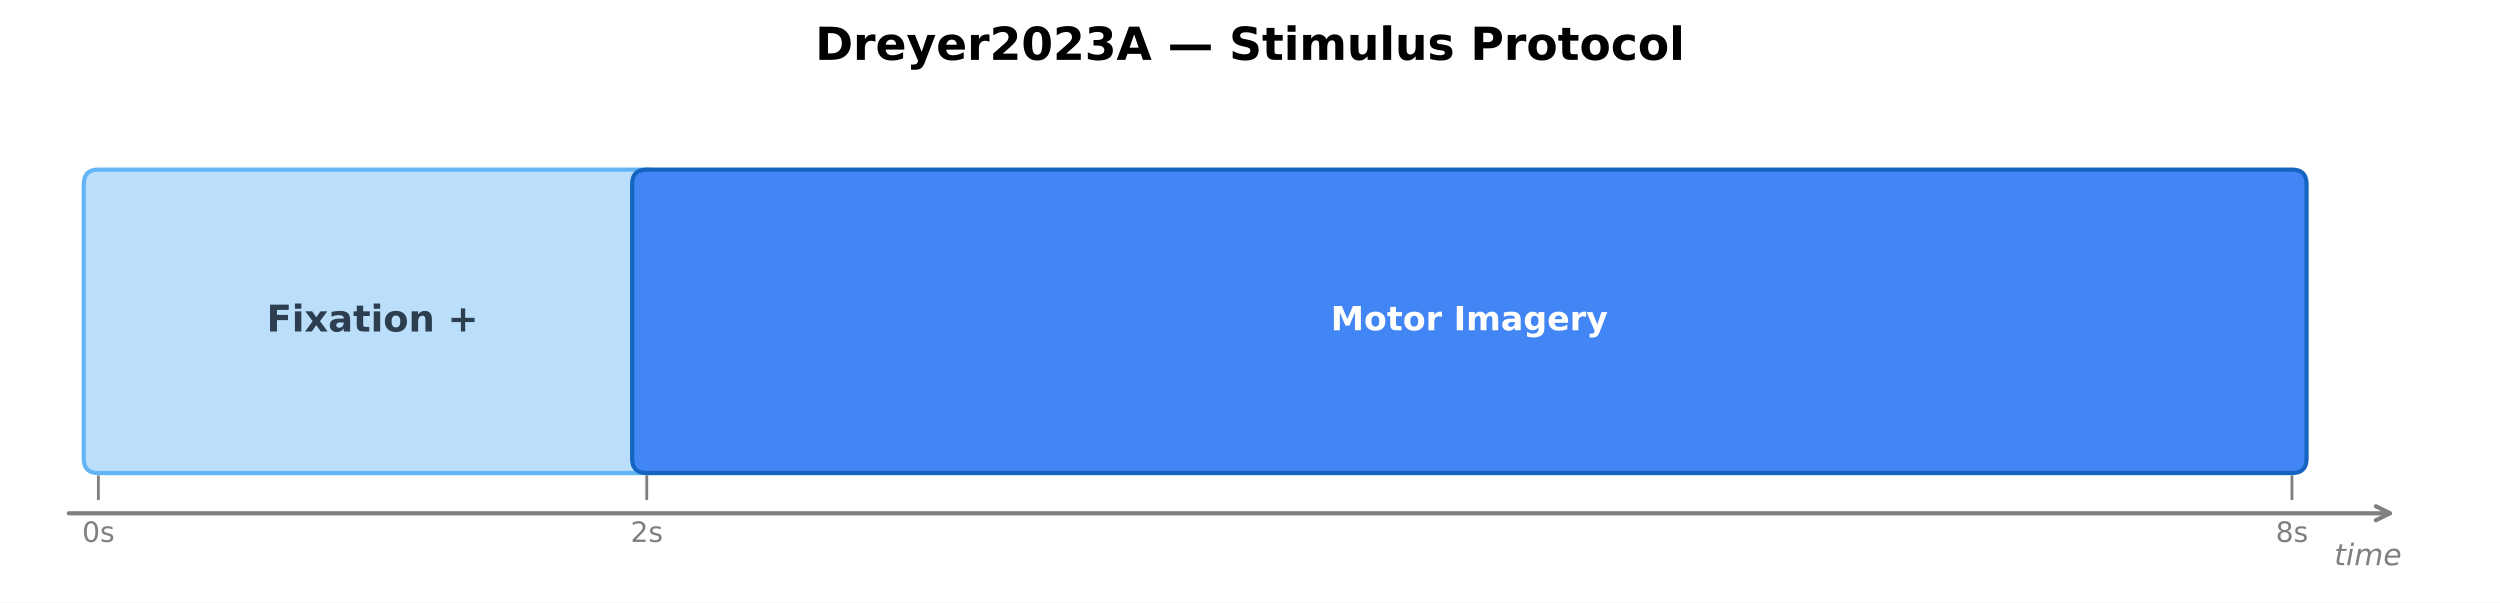
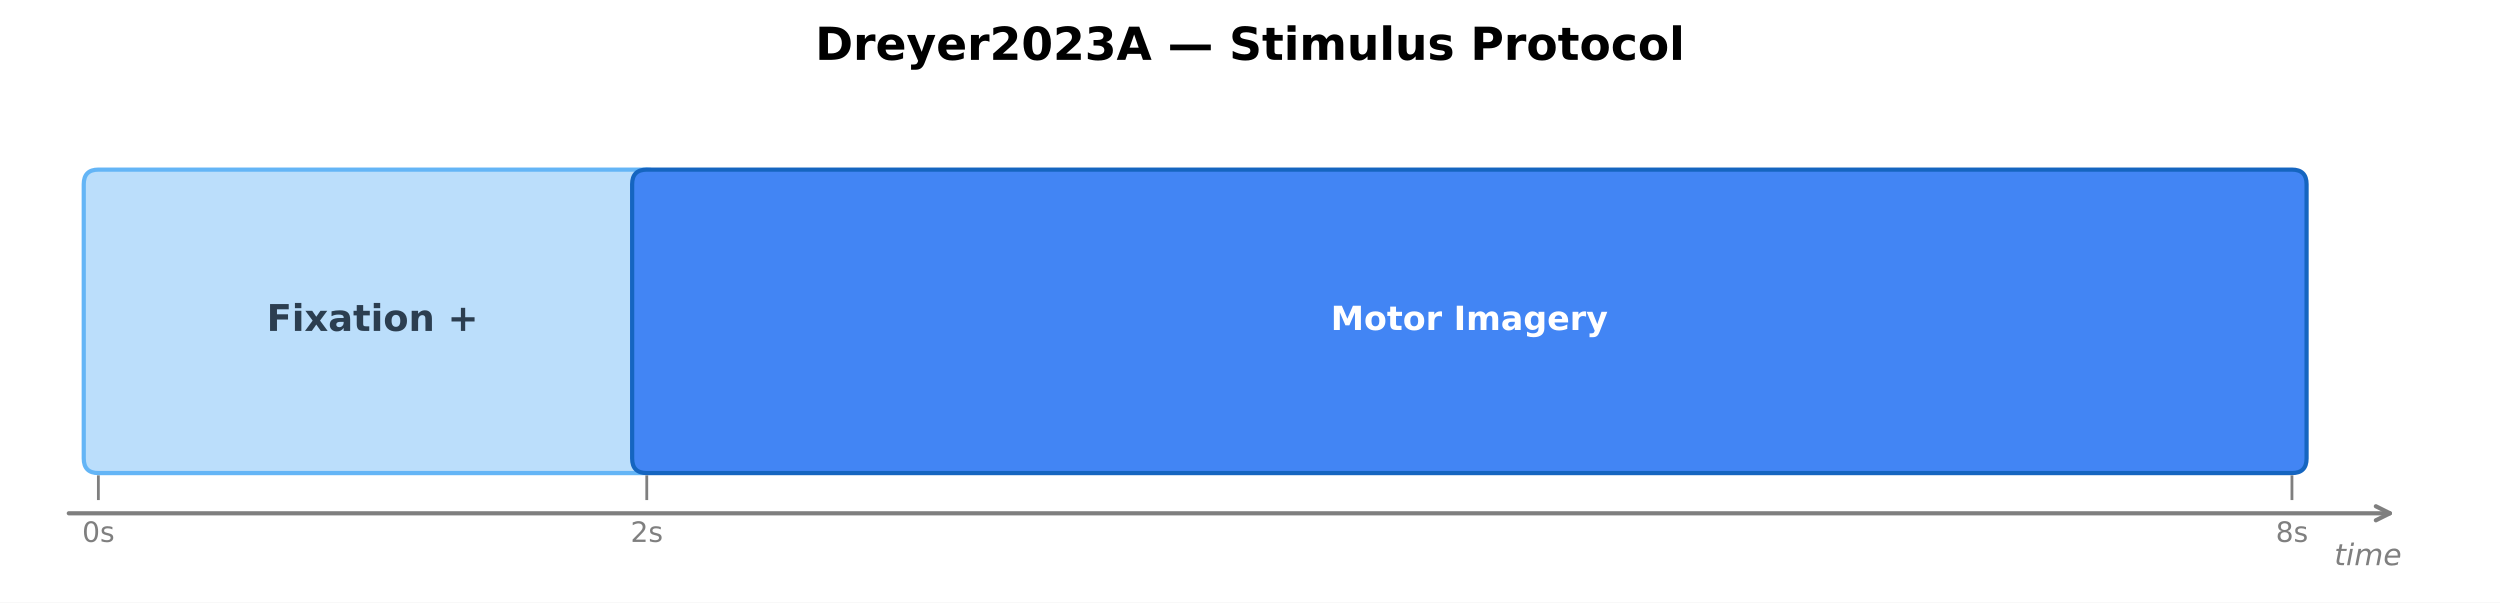
<svg xmlns="http://www.w3.org/2000/svg" xmlns:xlink="http://www.w3.org/1999/xlink" width="712.8pt" height="171.788pt" viewBox="0 0 712.8 171.788" version="1.1">
  <defs>
    <style type="text/css">*{stroke-linejoin: round; stroke-linecap: butt}</style>
  </defs>
  <g id="figure_1">
    <g id="patch_1">
      <path d="M 0 171.788  L 712.8 171.788  L 712.8 0  L 0 0  z " style="fill: #ffffff" />
    </g>
    <g id="axes_1">
      <g id="patch_2">
-         <path d="M 28.048 134.88  L 184.406 134.88  Q 188.576 134.88 188.576 130.711  L 188.576 52.532  Q 188.576 48.362 184.406 48.362  L 28.048 48.362  Q 23.878 48.362 23.878 52.532  L 23.878 130.711  Q 23.878 134.88 28.048 134.88  z " clip-path="url(#pec05065bab)" style="fill: #bbdefb; stroke: #64b5f6; stroke-width: 1.2" />
+         <path d="M 28.048 134.88  L 184.406 134.88  Q 188.576 134.88 188.576 130.711  L 188.576 52.532  Q 188.576 48.362 184.406 48.362  L 28.048 48.362  Q 23.878 48.362 23.878 52.532  L 23.878 130.711  Q 23.878 134.88 28.048 134.88  z " clip-path="url(#p94ac17ec4d)" style="fill: #bbdefb; stroke: #64b5f6; stroke-width: 1.2" />
      </g>
      <g id="patch_3">
-         <path d="M 184.406 134.88  L 653.481 134.88  Q 657.65 134.88 657.65 130.711  L 657.65 52.532  Q 657.65 48.362 653.481 48.362  L 184.406 48.362  Q 180.236 48.362 180.236 52.532  L 180.236 130.711  Q 180.236 134.88 184.406 134.88  z " clip-path="url(#pec05065bab)" style="fill: #4285f4; stroke: #1565c0; stroke-width: 1.2" />
+         <path d="M 184.406 134.88  L 653.481 134.88  Q 657.65 134.88 657.65 130.711  L 657.65 52.532  Q 657.65 48.362 653.481 48.362  L 184.406 48.362  Q 180.236 48.362 180.236 52.532  L 180.236 130.711  Q 180.236 134.88 184.406 134.88  z " clip-path="url(#p94ac17ec4d)" style="fill: #4285f4; stroke: #1565c0; stroke-width: 1.2" />
      </g>
      <g id="line2d_1">
-         <path d="M 28.048 135.923  L 28.048 142.177  " clip-path="url(#pec05065bab)" style="fill: none; stroke: #7f7f7f; stroke-width: 0.8; stroke-linecap: square" />
+         <path d="M 28.048 135.923  L 28.048 142.177  " clip-path="url(#p94ac17ec4d)" style="fill: none; stroke: #7f7f7f; stroke-width: 0.8; stroke-linecap: square" />
      </g>
      <g id="line2d_2">
-         <path d="M 184.406 135.923  L 184.406 142.177  " clip-path="url(#pec05065bab)" style="fill: none; stroke: #7f7f7f; stroke-width: 0.8; stroke-linecap: square" />
+         <path d="M 184.406 135.923  L 184.406 142.177  " clip-path="url(#p94ac17ec4d)" style="fill: none; stroke: #7f7f7f; stroke-width: 0.8; stroke-linecap: square" />
      </g>
      <g id="line2d_3">
-         <path d="M 653.481 135.923  L 653.481 142.177  " clip-path="url(#pec05065bab)" style="fill: none; stroke: #7f7f7f; stroke-width: 0.8; stroke-linecap: square" />
+         <path d="M 653.481 135.923  L 653.481 142.177  " clip-path="url(#p94ac17ec4d)" style="fill: none; stroke: #7f7f7f; stroke-width: 0.8; stroke-linecap: square" />
      </g>
      <g id="text_1">
-         <g clip-path="url(#pec05065bab)">
-           <g style="fill: #2c3e50" transform="translate(76.03116 94.5186) scale(0.105 -0.105)">
+         <g clip-path="url(#p94ac17ec4d)">
+           <g style="fill: #2c3e50" transform="translate(76.03116 94.3492) scale(0.105 -0.105)">
            <defs>
-               <path id="DejaVuSans-Bold-46" d="M 588 4666  L 3834 4666  L 3834 3756  L 1791 3756  L 1791 2888  L 3713 2888  L 3713 1978  L 1791 1978  L 1791 0  L 588 0  L 588 4666  z " transform="scale(0.015625)" />
-               <path id="DejaVuSans-Bold-69" d="M 538 3500  L 1656 3500  L 1656 0  L 538 0  L 538 3500  z M 538 4863  L 1656 4863  L 1656 3950  L 538 3950  L 538 4863  z " transform="scale(0.015625)" />
-               <path id="DejaVuSans-Bold-78" d="M 1422 1791  L 159 3500  L 1344 3500  L 2059 2463  L 2784 3500  L 3969 3500  L 2706 1797  L 4031 0  L 2847 0  L 2059 1106  L 1281 0  L 97 0  L 1422 1791  z " transform="scale(0.015625)" />
-               <path id="DejaVuSans-Bold-61" d="M 2106 1575  Q 1756 1575 1579 1456  Q 1403 1338 1403 1106  Q 1403 894 1545 773  Q 1688 653 1941 653  Q 2256 653 2472 879  Q 2688 1106 2688 1447  L 2688 1575  L 2106 1575  z M 3816 1997  L 3816 0  L 2688 0  L 2688 519  Q 2463 200 2181 54  Q 1900 -91 1497 -91  Q 953 -91 614 226  Q 275 544 275 1050  Q 275 1666 698 1953  Q 1122 2241 2028 2241  L 2688 2241  L 2688 2328  Q 2688 2594 2478 2717  Q 2269 2841 1825 2841  Q 1466 2841 1156 2769  Q 847 2697 581 2553  L 581 3406  Q 941 3494 1303 3539  Q 1666 3584 2028 3584  Q 2975 3584 3395 3211  Q 3816 2838 3816 1997  z " transform="scale(0.015625)" />
-               <path id="DejaVuSans-Bold-74" d="M 1759 4494  L 1759 3500  L 2913 3500  L 2913 2700  L 1759 2700  L 1759 1216  Q 1759 972 1856 886  Q 1953 800 2241 800  L 2816 800  L 2816 0  L 1856 0  Q 1194 0 917 276  Q 641 553 641 1216  L 641 2700  L 84 2700  L 84 3500  L 641 3500  L 641 4494  L 1759 4494  z " transform="scale(0.015625)" />
-               <path id="DejaVuSans-Bold-6f" d="M 2203 2784  Q 1831 2784 1636 2517  Q 1441 2250 1441 1747  Q 1441 1244 1636 976  Q 1831 709 2203 709  Q 2569 709 2762 976  Q 2956 1244 2956 1747  Q 2956 2250 2762 2517  Q 2569 2784 2203 2784  z M 2203 3584  Q 3106 3584 3614 3096  Q 4122 2609 4122 1747  Q 4122 884 3614 396  Q 3106 -91 2203 -91  Q 1297 -91 786 396  Q 275 884 275 1747  Q 275 2609 786 3096  Q 1297 3584 2203 3584  z " transform="scale(0.015625)" />
-               <path id="DejaVuSans-Bold-6e" d="M 4056 2131  L 4056 0  L 2931 0  L 2931 347  L 2931 1631  Q 2931 2084 2911 2256  Q 2891 2428 2841 2509  Q 2775 2619 2662 2680  Q 2550 2741 2406 2741  Q 2056 2741 1856 2470  Q 1656 2200 1656 1722  L 1656 0  L 538 0  L 538 3500  L 1656 3500  L 1656 2988  Q 1909 3294 2193 3439  Q 2478 3584 2822 3584  Q 3428 3584 3742 3212  Q 4056 2841 4056 2131  z " transform="scale(0.015625)" />
-               <path id="DejaVuSans-Bold-20" transform="scale(0.015625)" />
-               <path id="DejaVuSans-Bold-2b" d="M 3053 4013  L 3053 2375  L 4684 2375  L 4684 1638  L 3053 1638  L 3053 0  L 2309 0  L 2309 1638  L 678 1638  L 678 2375  L 2309 2375  L 2309 4013  L 3053 4013  z " transform="scale(0.015625)" />
+               <path id="DejaVuSans-Bold-29" d="M 588 4666  L 3834 4666  L 3834 3756  L 1791 3756  L 1791 2888  L 3713 2888  L 3713 1978  L 1791 1978  L 1791 0  L 588 0  L 588 4666  z " transform="scale(0.015625)" />
+               <path id="DejaVuSans-Bold-4c" d="M 538 3500  L 1656 3500  L 1656 0  L 538 0  L 538 3500  z M 538 4863  L 1656 4863  L 1656 3950  L 538 3950  L 538 4863  z " transform="scale(0.015625)" />
+               <path id="DejaVuSans-Bold-5b" d="M 1422 1791  L 159 3500  L 1344 3500  L 2059 2463  L 2784 3500  L 3969 3500  L 2706 1797  L 4031 0  L 2847 0  L 2059 1106  L 1281 0  L 97 0  L 1422 1791  z " transform="scale(0.015625)" />
+               <path id="DejaVuSans-Bold-44" d="M 2106 1575  Q 1756 1575 1579 1456  Q 1403 1338 1403 1106  Q 1403 894 1545 773  Q 1688 653 1941 653  Q 2256 653 2472 879  Q 2688 1106 2688 1447  L 2688 1575  L 2106 1575  z M 3816 1997  L 3816 0  L 2688 0  L 2688 519  Q 2463 200 2181 54  Q 1900 -91 1497 -91  Q 953 -91 614 226  Q 275 544 275 1050  Q 275 1666 698 1953  Q 1122 2241 2028 2241  L 2688 2241  L 2688 2328  Q 2688 2594 2478 2717  Q 2269 2841 1825 2841  Q 1466 2841 1156 2769  Q 847 2697 581 2553  L 581 3406  Q 941 3494 1303 3539  Q 1666 3584 2028 3584  Q 2975 3584 3395 3211  Q 3816 2838 3816 1997  z " transform="scale(0.015625)" />
+               <path id="DejaVuSans-Bold-57" d="M 1759 4494  L 1759 3500  L 2913 3500  L 2913 2700  L 1759 2700  L 1759 1216  Q 1759 972 1856 886  Q 1953 800 2241 800  L 2816 800  L 2816 0  L 1856 0  Q 1194 0 917 276  Q 641 553 641 1216  L 641 2700  L 84 2700  L 84 3500  L 641 3500  L 641 4494  L 1759 4494  z " transform="scale(0.015625)" />
+               <path id="DejaVuSans-Bold-52" d="M 2203 2784  Q 1831 2784 1636 2517  Q 1441 2250 1441 1747  Q 1441 1244 1636 976  Q 1831 709 2203 709  Q 2569 709 2762 976  Q 2956 1244 2956 1747  Q 2956 2250 2762 2517  Q 2569 2784 2203 2784  z M 2203 3584  Q 3106 3584 3614 3096  Q 4122 2609 4122 1747  Q 4122 884 3614 396  Q 3106 -91 2203 -91  Q 1297 -91 786 396  Q 275 884 275 1747  Q 275 2609 786 3096  Q 1297 3584 2203 3584  z " transform="scale(0.015625)" />
+               <path id="DejaVuSans-Bold-51" d="M 4056 2131  L 4056 0  L 2931 0  L 2931 347  L 2931 1631  Q 2931 2084 2911 2256  Q 2891 2428 2841 2509  Q 2775 2619 2662 2680  Q 2550 2741 2406 2741  Q 2056 2741 1856 2470  Q 1656 2200 1656 1722  L 1656 0  L 538 0  L 538 3500  L 1656 3500  L 1656 2988  Q 1909 3294 2193 3439  Q 2478 3584 2822 3584  Q 3428 3584 3742 3212  Q 4056 2841 4056 2131  z " transform="scale(0.015625)" />
+               <path id="DejaVuSans-Bold-3" transform="scale(0.015625)" />
+               <path id="DejaVuSans-Bold-e" d="M 3053 4013  L 3053 2375  L 4684 2375  L 4684 1638  L 3053 1638  L 3053 0  L 2309 0  L 2309 1638  L 678 1638  L 678 2375  L 2309 2375  L 2309 4013  L 3053 4013  z " transform="scale(0.015625)" />
            </defs>
-             <use xlink:href="#DejaVuSans-Bold-46" />
-             <use xlink:href="#DejaVuSans-Bold-69" transform="translate(68.31055 0)" />
-             <use xlink:href="#DejaVuSans-Bold-78" transform="translate(102.5879 0)" />
-             <use xlink:href="#DejaVuSans-Bold-61" transform="translate(167.0898 0)" />
-             <use xlink:href="#DejaVuSans-Bold-74" transform="translate(234.5703 0)" />
-             <use xlink:href="#DejaVuSans-Bold-69" transform="translate(282.373 0)" />
-             <use xlink:href="#DejaVuSans-Bold-6f" transform="translate(316.6504 0)" />
-             <use xlink:href="#DejaVuSans-Bold-6e" transform="translate(385.3516 0)" />
-             <use xlink:href="#DejaVuSans-Bold-20" transform="translate(456.543 0)" />
-             <use xlink:href="#DejaVuSans-Bold-2b" transform="translate(491.3574 0)" />
+             <use xlink:href="#DejaVuSans-Bold-29" />
+             <use xlink:href="#DejaVuSans-Bold-4c" transform="translate(68.3125 0)" />
+             <use xlink:href="#DejaVuSans-Bold-5b" transform="translate(102.5938 0)" />
+             <use xlink:href="#DejaVuSans-Bold-44" transform="translate(167.0938 0)" />
+             <use xlink:href="#DejaVuSans-Bold-57" transform="translate(234.5781 0)" />
+             <use xlink:href="#DejaVuSans-Bold-4c" transform="translate(282.375 0)" />
+             <use xlink:href="#DejaVuSans-Bold-52" transform="translate(316.6562 0)" />
+             <use xlink:href="#DejaVuSans-Bold-51" transform="translate(385.3594 0)" />
+             <use xlink:href="#DejaVuSans-Bold-3" transform="translate(456.5469 0)" />
+             <use xlink:href="#DejaVuSans-Bold-e" transform="translate(491.3594 0)" />
          </g>
        </g>
      </g>
      <g id="text_2">
-         <g clip-path="url(#pec05065bab)">
-           <g style="fill: #ffffff" transform="translate(379.4404 94.16844) scale(0.095 -0.095)">
+         <g clip-path="url(#p94ac17ec4d)">
+           <g style="fill: #ffffff" transform="translate(379.4404 94.08903) scale(0.095 -0.095)">
            <defs>
-               <path id="DejaVuSans-Bold-4d" d="M 588 4666  L 2119 4666  L 3181 2169  L 4250 4666  L 5778 4666  L 5778 0  L 4641 0  L 4641 3413  L 3566 897  L 2803 897  L 1728 3413  L 1728 0  L 588 0  L 588 4666  z " transform="scale(0.015625)" />
-               <path id="DejaVuSans-Bold-72" d="M 3138 2547  Q 2991 2616 2845 2648  Q 2700 2681 2553 2681  Q 2122 2681 1889 2404  Q 1656 2128 1656 1613  L 1656 0  L 538 0  L 538 3500  L 1656 3500  L 1656 2925  Q 1872 3269 2151 3426  Q 2431 3584 2822 3584  Q 2878 3584 2943 3579  Q 3009 3575 3134 3559  L 3138 2547  z " transform="scale(0.015625)" />
-               <path id="DejaVuSans-Bold-49" d="M 588 4666  L 1791 4666  L 1791 0  L 588 0  L 588 4666  z " transform="scale(0.015625)" />
-               <path id="DejaVuSans-Bold-6d" d="M 3781 2919  Q 3994 3244 4286 3414  Q 4578 3584 4928 3584  Q 5531 3584 5847 3212  Q 6163 2841 6163 2131  L 6163 0  L 5038 0  L 5038 1825  Q 5041 1866 5042 1909  Q 5044 1953 5044 2034  Q 5044 2406 4934 2573  Q 4825 2741 4581 2741  Q 4263 2741 4089 2478  Q 3916 2216 3909 1719  L 3909 0  L 2784 0  L 2784 1825  Q 2784 2406 2684 2573  Q 2584 2741 2328 2741  Q 2006 2741 1831 2477  Q 1656 2213 1656 1722  L 1656 0  L 531 0  L 531 3500  L 1656 3500  L 1656 2988  Q 1863 3284 2130 3434  Q 2397 3584 2719 3584  Q 3081 3584 3359 3409  Q 3638 3234 3781 2919  z " transform="scale(0.015625)" />
-               <path id="DejaVuSans-Bold-67" d="M 2919 594  Q 2688 288 2409 144  Q 2131 0 1766 0  Q 1125 0 706 504  Q 288 1009 288 1791  Q 288 2575 706 3076  Q 1125 3578 1766 3578  Q 2131 3578 2409 3434  Q 2688 3291 2919 2981  L 2919 3500  L 4044 3500  L 4044 353  Q 4044 -491 3511 -936  Q 2978 -1381 1966 -1381  Q 1638 -1381 1331 -1331  Q 1025 -1281 716 -1178  L 716 -306  Q 1009 -475 1290 -558  Q 1572 -641 1856 -641  Q 2406 -641 2662 -400  Q 2919 -159 2919 353  L 2919 594  z M 2181 2772  Q 1834 2772 1640 2515  Q 1447 2259 1447 1791  Q 1447 1309 1634 1061  Q 1822 813 2181 813  Q 2531 813 2725 1069  Q 2919 1325 2919 1791  Q 2919 2259 2725 2515  Q 2531 2772 2181 2772  z " transform="scale(0.015625)" />
-               <path id="DejaVuSans-Bold-65" d="M 4031 1759  L 4031 1441  L 1416 1441  Q 1456 1047 1700 850  Q 1944 653 2381 653  Q 2734 653 3104 758  Q 3475 863 3866 1075  L 3866 213  Q 3469 63 3072 -14  Q 2675 -91 2278 -91  Q 1328 -91 801 392  Q 275 875 275 1747  Q 275 2603 792 3093  Q 1309 3584 2216 3584  Q 3041 3584 3536 3087  Q 4031 2591 4031 1759  z M 2881 2131  Q 2881 2450 2695 2645  Q 2509 2841 2209 2841  Q 1884 2841 1681 2658  Q 1478 2475 1428 2131  L 2881 2131  z " transform="scale(0.015625)" />
-               <path id="DejaVuSans-Bold-79" d="M 78 3500  L 1197 3500  L 2138 1125  L 2938 3500  L 4056 3500  L 2584 -331  Q 2363 -916 2067 -1148  Q 1772 -1381 1288 -1381  L 641 -1381  L 641 -647  L 991 -647  Q 1275 -647 1404 -556  Q 1534 -466 1606 -231  L 1638 -134  L 78 3500  z " transform="scale(0.015625)" />
+               <path id="DejaVuSans-Bold-30" d="M 588 4666  L 2119 4666  L 3181 2169  L 4250 4666  L 5778 4666  L 5778 0  L 4641 0  L 4641 3413  L 3566 897  L 2803 897  L 1728 3413  L 1728 0  L 588 0  L 588 4666  z " transform="scale(0.015625)" />
+               <path id="DejaVuSans-Bold-55" d="M 3138 2547  Q 2991 2616 2845 2648  Q 2700 2681 2553 2681  Q 2122 2681 1889 2404  Q 1656 2128 1656 1613  L 1656 0  L 538 0  L 538 3500  L 1656 3500  L 1656 2925  Q 1872 3269 2151 3426  Q 2431 3584 2822 3584  Q 2878 3584 2943 3579  Q 3009 3575 3134 3559  L 3138 2547  z " transform="scale(0.015625)" />
+               <path id="DejaVuSans-Bold-2c" d="M 588 4666  L 1791 4666  L 1791 0  L 588 0  L 588 4666  z " transform="scale(0.015625)" />
+               <path id="DejaVuSans-Bold-50" d="M 3781 2919  Q 3994 3244 4286 3414  Q 4578 3584 4928 3584  Q 5531 3584 5847 3212  Q 6163 2841 6163 2131  L 6163 0  L 5038 0  L 5038 1825  Q 5041 1866 5042 1909  Q 5044 1953 5044 2034  Q 5044 2406 4934 2573  Q 4825 2741 4581 2741  Q 4263 2741 4089 2478  Q 3916 2216 3909 1719  L 3909 0  L 2784 0  L 2784 1825  Q 2784 2406 2684 2573  Q 2584 2741 2328 2741  Q 2006 2741 1831 2477  Q 1656 2213 1656 1722  L 1656 0  L 531 0  L 531 3500  L 1656 3500  L 1656 2988  Q 1863 3284 2130 3434  Q 2397 3584 2719 3584  Q 3081 3584 3359 3409  Q 3638 3234 3781 2919  z " transform="scale(0.015625)" />
+               <path id="DejaVuSans-Bold-4a" d="M 2919 594  Q 2688 288 2409 144  Q 2131 0 1766 0  Q 1125 0 706 504  Q 288 1009 288 1791  Q 288 2575 706 3076  Q 1125 3578 1766 3578  Q 2131 3578 2409 3434  Q 2688 3291 2919 2981  L 2919 3500  L 4044 3500  L 4044 353  Q 4044 -491 3511 -936  Q 2978 -1381 1966 -1381  Q 1638 -1381 1331 -1331  Q 1025 -1281 716 -1178  L 716 -306  Q 1009 -475 1290 -558  Q 1572 -641 1856 -641  Q 2406 -641 2662 -400  Q 2919 -159 2919 353  L 2919 594  z M 2181 2772  Q 1834 2772 1640 2515  Q 1447 2259 1447 1791  Q 1447 1309 1634 1061  Q 1822 813 2181 813  Q 2531 813 2725 1069  Q 2919 1325 2919 1791  Q 2919 2259 2725 2515  Q 2531 2772 2181 2772  z " transform="scale(0.015625)" />
+               <path id="DejaVuSans-Bold-48" d="M 4031 1759  L 4031 1441  L 1416 1441  Q 1456 1047 1700 850  Q 1944 653 2381 653  Q 2734 653 3104 758  Q 3475 863 3866 1075  L 3866 213  Q 3469 63 3072 -14  Q 2675 -91 2278 -91  Q 1328 -91 801 392  Q 275 875 275 1747  Q 275 2603 792 3093  Q 1309 3584 2216 3584  Q 3041 3584 3536 3087  Q 4031 2591 4031 1759  z M 2881 2131  Q 2881 2450 2695 2645  Q 2509 2841 2209 2841  Q 1884 2841 1681 2658  Q 1478 2475 1428 2131  L 2881 2131  z " transform="scale(0.015625)" />
+               <path id="DejaVuSans-Bold-5c" d="M 78 3500  L 1197 3500  L 2138 1125  L 2938 3500  L 4056 3500  L 2584 -331  Q 2363 -916 2067 -1148  Q 1772 -1381 1288 -1381  L 641 -1381  L 641 -647  L 991 -647  Q 1275 -647 1404 -556  Q 1534 -466 1606 -231  L 1638 -134  L 78 3500  z " transform="scale(0.015625)" />
            </defs>
-             <use xlink:href="#DejaVuSans-Bold-4d" />
-             <use xlink:href="#DejaVuSans-Bold-6f" transform="translate(99.51172 0)" />
-             <use xlink:href="#DejaVuSans-Bold-74" transform="translate(168.2129 0)" />
-             <use xlink:href="#DejaVuSans-Bold-6f" transform="translate(216.0156 0)" />
-             <use xlink:href="#DejaVuSans-Bold-72" transform="translate(284.7168 0)" />
-             <use xlink:href="#DejaVuSans-Bold-20" transform="translate(334.0332 0)" />
-             <use xlink:href="#DejaVuSans-Bold-49" transform="translate(368.8477 0)" />
-             <use xlink:href="#DejaVuSans-Bold-6d" transform="translate(406.0547 0)" />
-             <use xlink:href="#DejaVuSans-Bold-61" transform="translate(510.2539 0)" />
-             <use xlink:href="#DejaVuSans-Bold-67" transform="translate(577.7344 0)" />
-             <use xlink:href="#DejaVuSans-Bold-65" transform="translate(649.3164 0)" />
-             <use xlink:href="#DejaVuSans-Bold-72" transform="translate(717.1387 0)" />
-             <use xlink:href="#DejaVuSans-Bold-79" transform="translate(766.4551 0)" />
+             <use xlink:href="#DejaVuSans-Bold-30" />
+             <use xlink:href="#DejaVuSans-Bold-52" transform="translate(99.51562 0)" />
+             <use xlink:href="#DejaVuSans-Bold-57" transform="translate(168.2188 0)" />
+             <use xlink:href="#DejaVuSans-Bold-52" transform="translate(216.0156 0)" />
+             <use xlink:href="#DejaVuSans-Bold-55" transform="translate(284.7188 0)" />
+             <use xlink:href="#DejaVuSans-Bold-3" transform="translate(334.0312 0)" />
+             <use xlink:href="#DejaVuSans-Bold-2c" transform="translate(368.8438 0)" />
+             <use xlink:href="#DejaVuSans-Bold-50" transform="translate(406.0469 0)" />
+             <use xlink:href="#DejaVuSans-Bold-44" transform="translate(510.25 0)" />
+             <use xlink:href="#DejaVuSans-Bold-4a" transform="translate(577.7344 0)" />
+             <use xlink:href="#DejaVuSans-Bold-48" transform="translate(649.3125 0)" />
+             <use xlink:href="#DejaVuSans-Bold-55" transform="translate(717.1406 0)" />
+             <use xlink:href="#DejaVuSans-Bold-5c" transform="translate(766.4531 0)" />
          </g>
        </g>
      </g>
      <g id="text_3">
-         <g style="fill: #7f7f7f" transform="translate(23.41901 154.5102) scale(0.08 -0.08)">
+         <g style="fill: #7f7f7f" transform="translate(23.41901 154.5095) scale(0.08 -0.08)">
          <defs>
-             <path id="DejaVuSans-30" d="M 2034 4250  Q 1547 4250 1301 3770  Q 1056 3291 1056 2328  Q 1056 1369 1301 889  Q 1547 409 2034 409  Q 2525 409 2770 889  Q 3016 1369 3016 2328  Q 3016 3291 2770 3770  Q 2525 4250 2034 4250  z M 2034 4750  Q 2819 4750 3233 4129  Q 3647 3509 3647 2328  Q 3647 1150 3233 529  Q 2819 -91 2034 -91  Q 1250 -91 836 529  Q 422 1150 422 2328  Q 422 3509 836 4129  Q 1250 4750 2034 4750  z " transform="scale(0.015625)" />
-             <path id="DejaVuSans-73" d="M 2834 3397  L 2834 2853  Q 2591 2978 2328 3040  Q 2066 3103 1784 3103  Q 1356 3103 1142 2972  Q 928 2841 928 2578  Q 928 2378 1081 2264  Q 1234 2150 1697 2047  L 1894 2003  Q 2506 1872 2764 1633  Q 3022 1394 3022 966  Q 3022 478 2636 193  Q 2250 -91 1575 -91  Q 1294 -91 989 -36  Q 684 19 347 128  L 347 722  Q 666 556 975 473  Q 1284 391 1588 391  Q 1994 391 2212 530  Q 2431 669 2431 922  Q 2431 1156 2273 1281  Q 2116 1406 1581 1522  L 1381 1569  Q 847 1681 609 1914  Q 372 2147 372 2553  Q 372 3047 722 3315  Q 1072 3584 1716 3584  Q 2034 3584 2315 3537  Q 2597 3491 2834 3397  z " transform="scale(0.015625)" />
+             <path id="DejaVuSans-13" d="M 2034 4250  Q 1547 4250 1301 3770  Q 1056 3291 1056 2328  Q 1056 1369 1301 889  Q 1547 409 2034 409  Q 2525 409 2770 889  Q 3016 1369 3016 2328  Q 3016 3291 2770 3770  Q 2525 4250 2034 4250  z M 2034 4750  Q 2819 4750 3233 4129  Q 3647 3509 3647 2328  Q 3647 1150 3233 529  Q 2819 -91 2034 -91  Q 1250 -91 836 529  Q 422 1150 422 2328  Q 422 3509 836 4129  Q 1250 4750 2034 4750  z " transform="scale(0.015625)" />
+             <path id="DejaVuSans-56" d="M 2834 3397  L 2834 2853  Q 2591 2978 2328 3040  Q 2066 3103 1784 3103  Q 1356 3103 1142 2972  Q 928 2841 928 2578  Q 928 2378 1081 2264  Q 1234 2150 1697 2047  L 1894 2003  Q 2506 1872 2764 1633  Q 3022 1394 3022 966  Q 3022 478 2636 193  Q 2250 -91 1575 -91  Q 1294 -91 989 -36  Q 684 19 347 128  L 347 722  Q 666 556 975 473  Q 1284 391 1588 391  Q 1994 391 2212 530  Q 2431 669 2431 922  Q 2431 1156 2273 1281  Q 2116 1406 1581 1522  L 1381 1569  Q 847 1681 609 1914  Q 372 2147 372 2553  Q 372 3047 722 3315  Q 1072 3584 1716 3584  Q 2034 3584 2315 3537  Q 2597 3491 2834 3397  z " transform="scale(0.015625)" />
          </defs>
-           <use xlink:href="#DejaVuSans-30" />
-           <use xlink:href="#DejaVuSans-73" transform="translate(63.62305 0)" />
+           <use xlink:href="#DejaVuSans-13" />
+           <use xlink:href="#DejaVuSans-56" transform="translate(63.625 0)" />
        </g>
      </g>
      <g id="text_4">
-         <g style="fill: #7f7f7f" transform="translate(179.7772 154.5102) scale(0.08 -0.08)">
+         <g style="fill: #7f7f7f" transform="translate(179.7772 154.5095) scale(0.08 -0.08)">
          <defs>
-             <path id="DejaVuSans-32" d="M 1228 531  L 3431 531  L 3431 0  L 469 0  L 469 531  Q 828 903 1448 1529  Q 2069 2156 2228 2338  Q 2531 2678 2651 2914  Q 2772 3150 2772 3378  Q 2772 3750 2511 3984  Q 2250 4219 1831 4219  Q 1534 4219 1204 4116  Q 875 4013 500 3803  L 500 4441  Q 881 4594 1212 4672  Q 1544 4750 1819 4750  Q 2544 4750 2975 4387  Q 3406 4025 3406 3419  Q 3406 3131 3298 2873  Q 3191 2616 2906 2266  Q 2828 2175 2409 1742  Q 1991 1309 1228 531  z " transform="scale(0.015625)" />
+             <path id="DejaVuSans-15" d="M 1228 531  L 3431 531  L 3431 0  L 469 0  L 469 531  Q 828 903 1448 1529  Q 2069 2156 2228 2338  Q 2531 2678 2651 2914  Q 2772 3150 2772 3378  Q 2772 3750 2511 3984  Q 2250 4219 1831 4219  Q 1534 4219 1204 4116  Q 875 4013 500 3803  L 500 4441  Q 881 4594 1212 4672  Q 1544 4750 1819 4750  Q 2544 4750 2975 4387  Q 3406 4025 3406 3419  Q 3406 3131 3298 2873  Q 3191 2616 2906 2266  Q 2828 2175 2409 1742  Q 1991 1309 1228 531  z " transform="scale(0.015625)" />
          </defs>
-           <use xlink:href="#DejaVuSans-32" />
-           <use xlink:href="#DejaVuSans-73" transform="translate(63.62305 0)" />
+           <use xlink:href="#DejaVuSans-15" />
+           <use xlink:href="#DejaVuSans-56" transform="translate(63.625 0)" />
        </g>
      </g>
      <g id="text_5">
-         <g style="fill: #7f7f7f" transform="translate(648.8518 154.5102) scale(0.08 -0.08)">
+         <g style="fill: #7f7f7f" transform="translate(648.8518 154.5095) scale(0.08 -0.08)">
          <defs>
-             <path id="DejaVuSans-38" d="M 2034 2216  Q 1584 2216 1326 1975  Q 1069 1734 1069 1313  Q 1069 891 1326 650  Q 1584 409 2034 409  Q 2484 409 2743 651  Q 3003 894 3003 1313  Q 3003 1734 2745 1975  Q 2488 2216 2034 2216  z M 1403 2484  Q 997 2584 770 2862  Q 544 3141 544 3541  Q 544 4100 942 4425  Q 1341 4750 2034 4750  Q 2731 4750 3128 4425  Q 3525 4100 3525 3541  Q 3525 3141 3298 2862  Q 3072 2584 2669 2484  Q 3125 2378 3379 2068  Q 3634 1759 3634 1313  Q 3634 634 3220 271  Q 2806 -91 2034 -91  Q 1263 -91 848 271  Q 434 634 434 1313  Q 434 1759 690 2068  Q 947 2378 1403 2484  z M 1172 3481  Q 1172 3119 1398 2916  Q 1625 2713 2034 2713  Q 2441 2713 2670 2916  Q 2900 3119 2900 3481  Q 2900 3844 2670 4047  Q 2441 4250 2034 4250  Q 1625 4250 1398 4047  Q 1172 3844 1172 3481  z " transform="scale(0.015625)" />
+             <path id="DejaVuSans-1b" d="M 2034 2216  Q 1584 2216 1326 1975  Q 1069 1734 1069 1313  Q 1069 891 1326 650  Q 1584 409 2034 409  Q 2484 409 2743 651  Q 3003 894 3003 1313  Q 3003 1734 2745 1975  Q 2488 2216 2034 2216  z M 1403 2484  Q 997 2584 770 2862  Q 544 3141 544 3541  Q 544 4100 942 4425  Q 1341 4750 2034 4750  Q 2731 4750 3128 4425  Q 3525 4100 3525 3541  Q 3525 3141 3298 2862  Q 3072 2584 2669 2484  Q 3125 2378 3379 2068  Q 3634 1759 3634 1313  Q 3634 634 3220 271  Q 2806 -91 2034 -91  Q 1263 -91 848 271  Q 434 634 434 1313  Q 434 1759 690 2068  Q 947 2378 1403 2484  z M 1172 3481  Q 1172 3119 1398 2916  Q 1625 2713 2034 2713  Q 2441 2713 2670 2916  Q 2900 3119 2900 3481  Q 2900 3844 2670 4047  Q 2441 4250 2034 4250  Q 1625 4250 1398 4047  Q 1172 3844 1172 3481  z " transform="scale(0.015625)" />
          </defs>
-           <use xlink:href="#DejaVuSans-38" />
-           <use xlink:href="#DejaVuSans-73" transform="translate(63.62305 0)" />
+           <use xlink:href="#DejaVuSans-1b" />
+           <use xlink:href="#DejaVuSans-56" transform="translate(63.625 0)" />
        </g>
      </g>
      <g id="patch_4">
        <path d="M 19.622 146.347  Q 351.186 146.347 681.409 146.347  " style="fill: none; stroke: #7f7f7f; stroke-width: 1.2; stroke-linecap: round" />
        <path d="M 677.409 144.347  L 681.409 146.347  L 677.409 148.347  " style="fill: none; stroke: #7f7f7f; stroke-width: 1.2; stroke-linecap: round" />
      </g>
      <g id="text_6">
        <g style="fill: #7f7f7f" transform="translate(665.5489 161.1444) scale(0.085 -0.085)">
          <defs>
-             <path id="DejaVuSans-Oblique-74" d="M 2706 3500  L 2619 3053  L 1472 3053  L 1100 1153  Q 1081 1047 1072 975  Q 1063 903 1063 863  Q 1063 663 1183 572  Q 1303 481 1569 481  L 2150 481  L 2053 0  L 1503 0  Q 991 0 739 200  Q 488 400 488 806  Q 488 878 497 964  Q 506 1050 525 1153  L 897 3053  L 409 3053  L 500 3500  L 978 3500  L 1172 4494  L 1747 4494  L 1556 3500  L 2706 3500  z " transform="scale(0.015625)" />
-             <path id="DejaVuSans-Oblique-69" d="M 1172 4863  L 1747 4863  L 1606 4134  L 1031 4134  L 1172 4863  z M 909 3500  L 1484 3500  L 800 0  L 225 0  L 909 3500  z " transform="scale(0.015625)" />
-             <path id="DejaVuSans-Oblique-6d" d="M 5747 2113  L 5338 0  L 4763 0  L 5166 2094  Q 5191 2228 5203 2325  Q 5216 2422 5216 2491  Q 5216 2772 5059 2928  Q 4903 3084 4622 3084  Q 4203 3084 3875 2770  Q 3547 2456 3450 1953  L 3066 0  L 2491 0  L 2900 2094  Q 2925 2209 2937 2307  Q 2950 2406 2950 2484  Q 2950 2769 2794 2926  Q 2638 3084 2363 3084  Q 1938 3084 1609 2770  Q 1281 2456 1184 1953  L 800 0  L 225 0  L 909 3500  L 1484 3500  L 1375 2956  Q 1609 3263 1923 3423  Q 2238 3584 2597 3584  Q 2978 3584 3223 3384  Q 3469 3184 3519 2828  Q 3781 3197 4126 3390  Q 4472 3584 4856 3584  Q 5306 3584 5551 3325  Q 5797 3066 5797 2591  Q 5797 2488 5784 2364  Q 5772 2241 5747 2113  z " transform="scale(0.015625)" />
-             <path id="DejaVuSans-Oblique-65" d="M 3078 2063  Q 3088 2113 3092 2166  Q 3097 2219 3097 2272  Q 3097 2653 2873 2875  Q 2650 3097 2266 3097  Q 1838 3097 1509 2826  Q 1181 2556 1013 2059  L 3078 2063  z M 3578 1613  L 903 1613  Q 884 1494 878 1425  Q 872 1356 872 1306  Q 872 872 1139 634  Q 1406 397 1894 397  Q 2269 397 2603 481  Q 2938 566 3225 728  L 3116 159  Q 2806 34 2476 -28  Q 2147 -91 1806 -91  Q 1078 -91 686 257  Q 294 606 294 1247  Q 294 1794 489 2264  Q 684 2734 1063 3103  Q 1306 3334 1642 3459  Q 1978 3584 2356 3584  Q 2950 3584 3301 3228  Q 3653 2872 3653 2272  Q 3653 2128 3634 1964  Q 3616 1800 3578 1613  z " transform="scale(0.015625)" />
+             <path id="DejaVuSans-Oblique-57" d="M 2706 3500  L 2619 3053  L 1472 3053  L 1100 1153  Q 1081 1047 1072 975  Q 1063 903 1063 863  Q 1063 663 1183 572  Q 1303 481 1569 481  L 2150 481  L 2053 0  L 1503 0  Q 991 0 739 200  Q 488 400 488 806  Q 488 878 497 964  Q 506 1050 525 1153  L 897 3053  L 409 3053  L 500 3500  L 978 3500  L 1172 4494  L 1747 4494  L 1556 3500  L 2706 3500  z " transform="scale(0.015625)" />
+             <path id="DejaVuSans-Oblique-4c" d="M 1172 4863  L 1747 4863  L 1606 4134  L 1031 4134  L 1172 4863  z M 909 3500  L 1484 3500  L 800 0  L 225 0  L 909 3500  z " transform="scale(0.015625)" />
+             <path id="DejaVuSans-Oblique-50" d="M 5747 2113  L 5338 0  L 4763 0  L 5166 2094  Q 5191 2228 5203 2325  Q 5216 2422 5216 2491  Q 5216 2772 5059 2928  Q 4903 3084 4622 3084  Q 4203 3084 3875 2770  Q 3547 2456 3450 1953  L 3066 0  L 2491 0  L 2900 2094  Q 2925 2209 2937 2307  Q 2950 2406 2950 2484  Q 2950 2769 2794 2926  Q 2638 3084 2363 3084  Q 1938 3084 1609 2770  Q 1281 2456 1184 1953  L 800 0  L 225 0  L 909 3500  L 1484 3500  L 1375 2956  Q 1609 3263 1923 3423  Q 2238 3584 2597 3584  Q 2978 3584 3223 3384  Q 3469 3184 3519 2828  Q 3781 3197 4126 3390  Q 4472 3584 4856 3584  Q 5306 3584 5551 3325  Q 5797 3066 5797 2591  Q 5797 2488 5784 2364  Q 5772 2241 5747 2113  z " transform="scale(0.015625)" />
+             <path id="DejaVuSans-Oblique-48" d="M 3078 2063  Q 3088 2113 3092 2166  Q 3097 2219 3097 2272  Q 3097 2653 2873 2875  Q 2650 3097 2266 3097  Q 1838 3097 1509 2826  Q 1181 2556 1013 2059  L 3078 2063  z M 3578 1613  L 903 1613  Q 884 1494 878 1425  Q 872 1356 872 1306  Q 872 872 1139 634  Q 1406 397 1894 397  Q 2269 397 2603 481  Q 2938 566 3225 728  L 3116 159  Q 2806 34 2476 -28  Q 2147 -91 1806 -91  Q 1078 -91 686 257  Q 294 606 294 1247  Q 294 1794 489 2264  Q 684 2734 1063 3103  Q 1306 3334 1642 3459  Q 1978 3584 2356 3584  Q 2950 3584 3301 3228  Q 3653 2872 3653 2272  Q 3653 2128 3634 1964  Q 3616 1800 3578 1613  z " transform="scale(0.015625)" />
          </defs>
-           <use xlink:href="#DejaVuSans-Oblique-74" />
-           <use xlink:href="#DejaVuSans-Oblique-69" transform="translate(39.20898 0)" />
-           <use xlink:href="#DejaVuSans-Oblique-6d" transform="translate(66.99219 0)" />
-           <use xlink:href="#DejaVuSans-Oblique-65" transform="translate(164.4043 0)" />
+           <use xlink:href="#DejaVuSans-Oblique-57" />
+           <use xlink:href="#DejaVuSans-Oblique-4c" transform="translate(39.20312 0)" />
+           <use xlink:href="#DejaVuSans-Oblique-50" transform="translate(66.98438 0)" />
+           <use xlink:href="#DejaVuSans-Oblique-48" transform="translate(164.3906 0)" />
        </g>
      </g>
      <g id="text_7">
        <g transform="translate(232.4338 17.07797) scale(0.13 -0.13)">
          <defs>
-             <path id="DejaVuSans-Bold-44" d="M 1791 3756  L 1791 909  L 2222 909  Q 2959 909 3348 1275  Q 3738 1641 3738 2338  Q 3738 3031 3350 3393  Q 2963 3756 2222 3756  L 1791 3756  z M 588 4666  L 1856 4666  Q 2919 4666 3439 4514  Q 3959 4363 4331 4000  Q 4659 3684 4818 3271  Q 4978 2859 4978 2338  Q 4978 1809 4818 1395  Q 4659 981 4331 666  Q 3956 303 3431 151  Q 2906 0 1856 0  L 588 0  L 588 4666  z " transform="scale(0.015625)" />
-             <path id="DejaVuSans-Bold-32" d="M 1844 884  L 3897 884  L 3897 0  L 506 0  L 506 884  L 2209 2388  Q 2438 2594 2547 2791  Q 2656 2988 2656 3200  Q 2656 3528 2436 3728  Q 2216 3928 1850 3928  Q 1569 3928 1234 3808  Q 900 3688 519 3450  L 519 4475  Q 925 4609 1322 4679  Q 1719 4750 2100 4750  Q 2938 4750 3402 4381  Q 3866 4013 3866 3353  Q 3866 2972 3669 2642  Q 3472 2313 2841 1759  L 1844 884  z " transform="scale(0.015625)" />
-             <path id="DejaVuSans-Bold-30" d="M 2944 2338  Q 2944 3213 2780 3570  Q 2616 3928 2228 3928  Q 1841 3928 1675 3570  Q 1509 3213 1509 2338  Q 1509 1453 1675 1090  Q 1841 728 2228 728  Q 2613 728 2778 1090  Q 2944 1453 2944 2338  z M 4147 2328  Q 4147 1169 3647 539  Q 3147 -91 2228 -91  Q 1306 -91 806 539  Q 306 1169 306 2328  Q 306 3491 806 4120  Q 1306 4750 2228 4750  Q 3147 4750 3647 4120  Q 4147 3491 4147 2328  z " transform="scale(0.015625)" />
-             <path id="DejaVuSans-Bold-33" d="M 2981 2516  Q 3453 2394 3698 2092  Q 3944 1791 3944 1325  Q 3944 631 3412 270  Q 2881 -91 1863 -91  Q 1503 -91 1142 -33  Q 781 25 428 141  L 428 1069  Q 766 900 1098 814  Q 1431 728 1753 728  Q 2231 728 2486 893  Q 2741 1059 2741 1369  Q 2741 1688 2480 1852  Q 2219 2016 1709 2016  L 1228 2016  L 1228 2791  L 1734 2791  Q 2188 2791 2409 2933  Q 2631 3075 2631 3366  Q 2631 3634 2415 3781  Q 2200 3928 1806 3928  Q 1516 3928 1219 3862  Q 922 3797 628 3669  L 628 4550  Q 984 4650 1334 4700  Q 1684 4750 2022 4750  Q 2931 4750 3382 4451  Q 3834 4153 3834 3553  Q 3834 3144 3618 2883  Q 3403 2622 2981 2516  z " transform="scale(0.015625)" />
-             <path id="DejaVuSans-Bold-41" d="M 3419 850  L 1538 850  L 1241 0  L 31 0  L 1759 4666  L 3194 4666  L 4922 0  L 3713 0  L 3419 850  z M 1838 1716  L 3116 1716  L 2478 3572  L 1838 1716  z " transform="scale(0.015625)" />
-             <path id="DejaVuSans-Bold-2014" d="M 344 2156  L 6056 2156  L 6056 1350  L 344 1350  L 344 2156  z " transform="scale(0.015625)" />
-             <path id="DejaVuSans-Bold-53" d="M 3834 4519  L 3834 3531  Q 3450 3703 3084 3790  Q 2719 3878 2394 3878  Q 1963 3878 1756 3759  Q 1550 3641 1550 3391  Q 1550 3203 1689 3098  Q 1828 2994 2194 2919  L 2706 2816  Q 3484 2659 3812 2340  Q 4141 2022 4141 1434  Q 4141 663 3683 286  Q 3225 -91 2284 -91  Q 1841 -91 1394 -6  Q 947 78 500 244  L 500 1259  Q 947 1022 1364 901  Q 1781 781 2169 781  Q 2563 781 2772 912  Q 2981 1044 2981 1288  Q 2981 1506 2839 1625  Q 2697 1744 2272 1838  L 1806 1941  Q 1106 2091 782 2419  Q 459 2747 459 3303  Q 459 4000 909 4375  Q 1359 4750 2203 4750  Q 2588 4750 2994 4692  Q 3400 4634 3834 4519  z " transform="scale(0.015625)" />
-             <path id="DejaVuSans-Bold-75" d="M 500 1363  L 500 3500  L 1625 3500  L 1625 3150  Q 1625 2866 1622 2436  Q 1619 2006 1619 1863  Q 1619 1441 1641 1255  Q 1663 1069 1716 984  Q 1784 875 1895 815  Q 2006 756 2150 756  Q 2500 756 2700 1025  Q 2900 1294 2900 1772  L 2900 3500  L 4019 3500  L 4019 0  L 2900 0  L 2900 506  Q 2647 200 2364 54  Q 2081 -91 1741 -91  Q 1134 -91 817 281  Q 500 653 500 1363  z " transform="scale(0.015625)" />
-             <path id="DejaVuSans-Bold-6c" d="M 538 4863  L 1656 4863  L 1656 0  L 538 0  L 538 4863  z " transform="scale(0.015625)" />
-             <path id="DejaVuSans-Bold-73" d="M 3272 3391  L 3272 2541  Q 2913 2691 2578 2766  Q 2244 2841 1947 2841  Q 1628 2841 1473 2761  Q 1319 2681 1319 2516  Q 1319 2381 1436 2309  Q 1553 2238 1856 2203  L 2053 2175  Q 2913 2066 3209 1816  Q 3506 1566 3506 1031  Q 3506 472 3093 190  Q 2681 -91 1863 -91  Q 1516 -91 1145 -36  Q 775 19 384 128  L 384 978  Q 719 816 1070 734  Q 1422 653 1784 653  Q 2113 653 2278 743  Q 2444 834 2444 1013  Q 2444 1163 2330 1236  Q 2216 1309 1875 1350  L 1678 1375  Q 931 1469 631 1722  Q 331 1975 331 2491  Q 331 3047 712 3315  Q 1094 3584 1881 3584  Q 2191 3584 2531 3537  Q 2872 3491 3272 3391  z " transform="scale(0.015625)" />
-             <path id="DejaVuSans-Bold-50" d="M 588 4666  L 2584 4666  Q 3475 4666 3951 4270  Q 4428 3875 4428 3144  Q 4428 2409 3951 2014  Q 3475 1619 2584 1619  L 1791 1619  L 1791 0  L 588 0  L 588 4666  z M 1791 3794  L 1791 2491  L 2456 2491  Q 2806 2491 2997 2661  Q 3188 2831 3188 3144  Q 3188 3456 2997 3625  Q 2806 3794 2456 3794  L 1791 3794  z " transform="scale(0.015625)" />
-             <path id="DejaVuSans-Bold-63" d="M 3366 3391  L 3366 2478  Q 3138 2634 2908 2709  Q 2678 2784 2431 2784  Q 1963 2784 1702 2511  Q 1441 2238 1441 1747  Q 1441 1256 1702 982  Q 1963 709 2431 709  Q 2694 709 2930 787  Q 3166 866 3366 1019  L 3366 103  Q 3103 6 2833 -42  Q 2563 -91 2291 -91  Q 1344 -91 809 395  Q 275 881 275 1747  Q 275 2613 809 3098  Q 1344 3584 2291 3584  Q 2566 3584 2833 3536  Q 3100 3488 3366 3391  z " transform="scale(0.015625)" />
+             <path id="DejaVuSans-Bold-27" d="M 1791 3756  L 1791 909  L 2222 909  Q 2959 909 3348 1275  Q 3738 1641 3738 2338  Q 3738 3031 3350 3393  Q 2963 3756 2222 3756  L 1791 3756  z M 588 4666  L 1856 4666  Q 2919 4666 3439 4514  Q 3959 4363 4331 4000  Q 4659 3684 4818 3271  Q 4978 2859 4978 2338  Q 4978 1809 4818 1395  Q 4659 981 4331 666  Q 3956 303 3431 151  Q 2906 0 1856 0  L 588 0  L 588 4666  z " transform="scale(0.015625)" />
+             <path id="DejaVuSans-Bold-15" d="M 1844 884  L 3897 884  L 3897 0  L 506 0  L 506 884  L 2209 2388  Q 2438 2594 2547 2791  Q 2656 2988 2656 3200  Q 2656 3528 2436 3728  Q 2216 3928 1850 3928  Q 1569 3928 1234 3808  Q 900 3688 519 3450  L 519 4475  Q 925 4609 1322 4679  Q 1719 4750 2100 4750  Q 2938 4750 3402 4381  Q 3866 4013 3866 3353  Q 3866 2972 3669 2642  Q 3472 2313 2841 1759  L 1844 884  z " transform="scale(0.015625)" />
+             <path id="DejaVuSans-Bold-13" d="M 2944 2338  Q 2944 3213 2780 3570  Q 2616 3928 2228 3928  Q 1841 3928 1675 3570  Q 1509 3213 1509 2338  Q 1509 1453 1675 1090  Q 1841 728 2228 728  Q 2613 728 2778 1090  Q 2944 1453 2944 2338  z M 4147 2328  Q 4147 1169 3647 539  Q 3147 -91 2228 -91  Q 1306 -91 806 539  Q 306 1169 306 2328  Q 306 3491 806 4120  Q 1306 4750 2228 4750  Q 3147 4750 3647 4120  Q 4147 3491 4147 2328  z " transform="scale(0.015625)" />
+             <path id="DejaVuSans-Bold-16" d="M 2981 2516  Q 3453 2394 3698 2092  Q 3944 1791 3944 1325  Q 3944 631 3412 270  Q 2881 -91 1863 -91  Q 1503 -91 1142 -33  Q 781 25 428 141  L 428 1069  Q 766 900 1098 814  Q 1431 728 1753 728  Q 2231 728 2486 893  Q 2741 1059 2741 1369  Q 2741 1688 2480 1852  Q 2219 2016 1709 2016  L 1228 2016  L 1228 2791  L 1734 2791  Q 2188 2791 2409 2933  Q 2631 3075 2631 3366  Q 2631 3634 2415 3781  Q 2200 3928 1806 3928  Q 1516 3928 1219 3862  Q 922 3797 628 3669  L 628 4550  Q 984 4650 1334 4700  Q 1684 4750 2022 4750  Q 2931 4750 3382 4451  Q 3834 4153 3834 3553  Q 3834 3144 3618 2883  Q 3403 2622 2981 2516  z " transform="scale(0.015625)" />
+             <path id="DejaVuSans-Bold-24" d="M 3419 850  L 1538 850  L 1241 0  L 31 0  L 1759 4666  L 3194 4666  L 4922 0  L 3713 0  L 3419 850  z M 1838 1716  L 3116 1716  L 2478 3572  L 1838 1716  z " transform="scale(0.015625)" />
+             <path id="DejaVuSans-Bold-af6" d="M 344 2156  L 6056 2156  L 6056 1350  L 344 1350  L 344 2156  z " transform="scale(0.015625)" />
+             <path id="DejaVuSans-Bold-36" d="M 3834 4519  L 3834 3531  Q 3450 3703 3084 3790  Q 2719 3878 2394 3878  Q 1963 3878 1756 3759  Q 1550 3641 1550 3391  Q 1550 3203 1689 3098  Q 1828 2994 2194 2919  L 2706 2816  Q 3484 2659 3812 2340  Q 4141 2022 4141 1434  Q 4141 663 3683 286  Q 3225 -91 2284 -91  Q 1841 -91 1394 -6  Q 947 78 500 244  L 500 1259  Q 947 1022 1364 901  Q 1781 781 2169 781  Q 2563 781 2772 912  Q 2981 1044 2981 1288  Q 2981 1506 2839 1625  Q 2697 1744 2272 1838  L 1806 1941  Q 1106 2091 782 2419  Q 459 2747 459 3303  Q 459 4000 909 4375  Q 1359 4750 2203 4750  Q 2588 4750 2994 4692  Q 3400 4634 3834 4519  z " transform="scale(0.015625)" />
+             <path id="DejaVuSans-Bold-58" d="M 500 1363  L 500 3500  L 1625 3500  L 1625 3150  Q 1625 2866 1622 2436  Q 1619 2006 1619 1863  Q 1619 1441 1641 1255  Q 1663 1069 1716 984  Q 1784 875 1895 815  Q 2006 756 2150 756  Q 2500 756 2700 1025  Q 2900 1294 2900 1772  L 2900 3500  L 4019 3500  L 4019 0  L 2900 0  L 2900 506  Q 2647 200 2364 54  Q 2081 -91 1741 -91  Q 1134 -91 817 281  Q 500 653 500 1363  z " transform="scale(0.015625)" />
+             <path id="DejaVuSans-Bold-4f" d="M 538 4863  L 1656 4863  L 1656 0  L 538 0  L 538 4863  z " transform="scale(0.015625)" />
+             <path id="DejaVuSans-Bold-56" d="M 3272 3391  L 3272 2541  Q 2913 2691 2578 2766  Q 2244 2841 1947 2841  Q 1628 2841 1473 2761  Q 1319 2681 1319 2516  Q 1319 2381 1436 2309  Q 1553 2238 1856 2203  L 2053 2175  Q 2913 2066 3209 1816  Q 3506 1566 3506 1031  Q 3506 472 3093 190  Q 2681 -91 1863 -91  Q 1516 -91 1145 -36  Q 775 19 384 128  L 384 978  Q 719 816 1070 734  Q 1422 653 1784 653  Q 2113 653 2278 743  Q 2444 834 2444 1013  Q 2444 1163 2330 1236  Q 2216 1309 1875 1350  L 1678 1375  Q 931 1469 631 1722  Q 331 1975 331 2491  Q 331 3047 712 3315  Q 1094 3584 1881 3584  Q 2191 3584 2531 3537  Q 2872 3491 3272 3391  z " transform="scale(0.015625)" />
+             <path id="DejaVuSans-Bold-33" d="M 588 4666  L 2584 4666  Q 3475 4666 3951 4270  Q 4428 3875 4428 3144  Q 4428 2409 3951 2014  Q 3475 1619 2584 1619  L 1791 1619  L 1791 0  L 588 0  L 588 4666  z M 1791 3794  L 1791 2491  L 2456 2491  Q 2806 2491 2997 2661  Q 3188 2831 3188 3144  Q 3188 3456 2997 3625  Q 2806 3794 2456 3794  L 1791 3794  z " transform="scale(0.015625)" />
+             <path id="DejaVuSans-Bold-46" d="M 3366 3391  L 3366 2478  Q 3138 2634 2908 2709  Q 2678 2784 2431 2784  Q 1963 2784 1702 2511  Q 1441 2238 1441 1747  Q 1441 1256 1702 982  Q 1963 709 2431 709  Q 2694 709 2930 787  Q 3166 866 3366 1019  L 3366 103  Q 3103 6 2833 -42  Q 2563 -91 2291 -91  Q 1344 -91 809 395  Q 275 881 275 1747  Q 275 2613 809 3098  Q 1344 3584 2291 3584  Q 2566 3584 2833 3536  Q 3100 3488 3366 3391  z " transform="scale(0.015625)" />
          </defs>
-           <use xlink:href="#DejaVuSans-Bold-44" />
-           <use xlink:href="#DejaVuSans-Bold-72" transform="translate(83.00781 0)" />
-           <use xlink:href="#DejaVuSans-Bold-65" transform="translate(132.3242 0)" />
-           <use xlink:href="#DejaVuSans-Bold-79" transform="translate(200.1465 0)" />
-           <use xlink:href="#DejaVuSans-Bold-65" transform="translate(265.332 0)" />
-           <use xlink:href="#DejaVuSans-Bold-72" transform="translate(333.1543 0)" />
-           <use xlink:href="#DejaVuSans-Bold-32" transform="translate(382.4707 0)" />
-           <use xlink:href="#DejaVuSans-Bold-30" transform="translate(452.0508 0)" />
-           <use xlink:href="#DejaVuSans-Bold-32" transform="translate(521.6309 0)" />
-           <use xlink:href="#DejaVuSans-Bold-33" transform="translate(591.2109 0)" />
-           <use xlink:href="#DejaVuSans-Bold-41" transform="translate(660.791 0)" />
-           <use xlink:href="#DejaVuSans-Bold-20" transform="translate(738.1836 0)" />
-           <use xlink:href="#DejaVuSans-Bold-2014" transform="translate(772.998 0)" />
-           <use xlink:href="#DejaVuSans-Bold-20" transform="translate(872.998 0)" />
-           <use xlink:href="#DejaVuSans-Bold-53" transform="translate(907.8125 0)" />
-           <use xlink:href="#DejaVuSans-Bold-74" transform="translate(979.834 0)" />
-           <use xlink:href="#DejaVuSans-Bold-69" transform="translate(1027.637 0)" />
-           <use xlink:href="#DejaVuSans-Bold-6d" transform="translate(1061.914 0)" />
-           <use xlink:href="#DejaVuSans-Bold-75" transform="translate(1166.113 0)" />
-           <use xlink:href="#DejaVuSans-Bold-6c" transform="translate(1237.305 0)" />
-           <use xlink:href="#DejaVuSans-Bold-75" transform="translate(1271.582 0)" />
-           <use xlink:href="#DejaVuSans-Bold-73" transform="translate(1342.773 0)" />
-           <use xlink:href="#DejaVuSans-Bold-20" transform="translate(1402.295 0)" />
-           <use xlink:href="#DejaVuSans-Bold-50" transform="translate(1437.109 0)" />
-           <use xlink:href="#DejaVuSans-Bold-72" transform="translate(1510.4 0)" />
-           <use xlink:href="#DejaVuSans-Bold-6f" transform="translate(1559.717 0)" />
-           <use xlink:href="#DejaVuSans-Bold-74" transform="translate(1628.418 0)" />
-           <use xlink:href="#DejaVuSans-Bold-6f" transform="translate(1676.221 0)" />
-           <use xlink:href="#DejaVuSans-Bold-63" transform="translate(1744.922 0)" />
-           <use xlink:href="#DejaVuSans-Bold-6f" transform="translate(1804.199 0)" />
-           <use xlink:href="#DejaVuSans-Bold-6c" transform="translate(1872.9 0)" />
+           <use xlink:href="#DejaVuSans-Bold-27" />
+           <use xlink:href="#DejaVuSans-Bold-55" transform="translate(83.01562 0)" />
+           <use xlink:href="#DejaVuSans-Bold-48" transform="translate(132.3281 0)" />
+           <use xlink:href="#DejaVuSans-Bold-5c" transform="translate(200.1562 0)" />
+           <use xlink:href="#DejaVuSans-Bold-48" transform="translate(265.3438 0)" />
+           <use xlink:href="#DejaVuSans-Bold-55" transform="translate(333.1719 0)" />
+           <use xlink:href="#DejaVuSans-Bold-15" transform="translate(382.4844 0)" />
+           <use xlink:href="#DejaVuSans-Bold-13" transform="translate(452.0625 0)" />
+           <use xlink:href="#DejaVuSans-Bold-15" transform="translate(521.6406 0)" />
+           <use xlink:href="#DejaVuSans-Bold-16" transform="translate(591.2188 0)" />
+           <use xlink:href="#DejaVuSans-Bold-24" transform="translate(660.7969 0)" />
+           <use xlink:href="#DejaVuSans-Bold-3" transform="translate(738.1875 0)" />
+           <use xlink:href="#DejaVuSans-Bold-af6" transform="translate(773 0)" />
+           <use xlink:href="#DejaVuSans-Bold-3" transform="translate(873 0)" />
+           <use xlink:href="#DejaVuSans-Bold-36" transform="translate(907.8125 0)" />
+           <use xlink:href="#DejaVuSans-Bold-57" transform="translate(979.8281 0)" />
+           <use xlink:href="#DejaVuSans-Bold-4c" transform="translate(1027.625 0)" />
+           <use xlink:href="#DejaVuSans-Bold-50" transform="translate(1061.906 0)" />
+           <use xlink:href="#DejaVuSans-Bold-58" transform="translate(1166.109 0)" />
+           <use xlink:href="#DejaVuSans-Bold-4f" transform="translate(1237.297 0)" />
+           <use xlink:href="#DejaVuSans-Bold-58" transform="translate(1271.578 0)" />
+           <use xlink:href="#DejaVuSans-Bold-56" transform="translate(1342.766 0)" />
+           <use xlink:href="#DejaVuSans-Bold-3" transform="translate(1402.281 0)" />
+           <use xlink:href="#DejaVuSans-Bold-33" transform="translate(1437.094 0)" />
+           <use xlink:href="#DejaVuSans-Bold-55" transform="translate(1510.391 0)" />
+           <use xlink:href="#DejaVuSans-Bold-52" transform="translate(1559.703 0)" />
+           <use xlink:href="#DejaVuSans-Bold-57" transform="translate(1628.406 0)" />
+           <use xlink:href="#DejaVuSans-Bold-52" transform="translate(1676.203 0)" />
+           <use xlink:href="#DejaVuSans-Bold-46" transform="translate(1744.906 0)" />
+           <use xlink:href="#DejaVuSans-Bold-52" transform="translate(1804.188 0)" />
+           <use xlink:href="#DejaVuSans-Bold-4f" transform="translate(1872.891 0)" />
        </g>
      </g>
    </g>
  </g>
  <defs>
-     <clipPath id="pec05065bab">
+     <clipPath id="p94ac17ec4d">
      <rect x="7.2" y="29.078" width="698.4" height="135.51" />
    </clipPath>
  </defs>
</svg>
